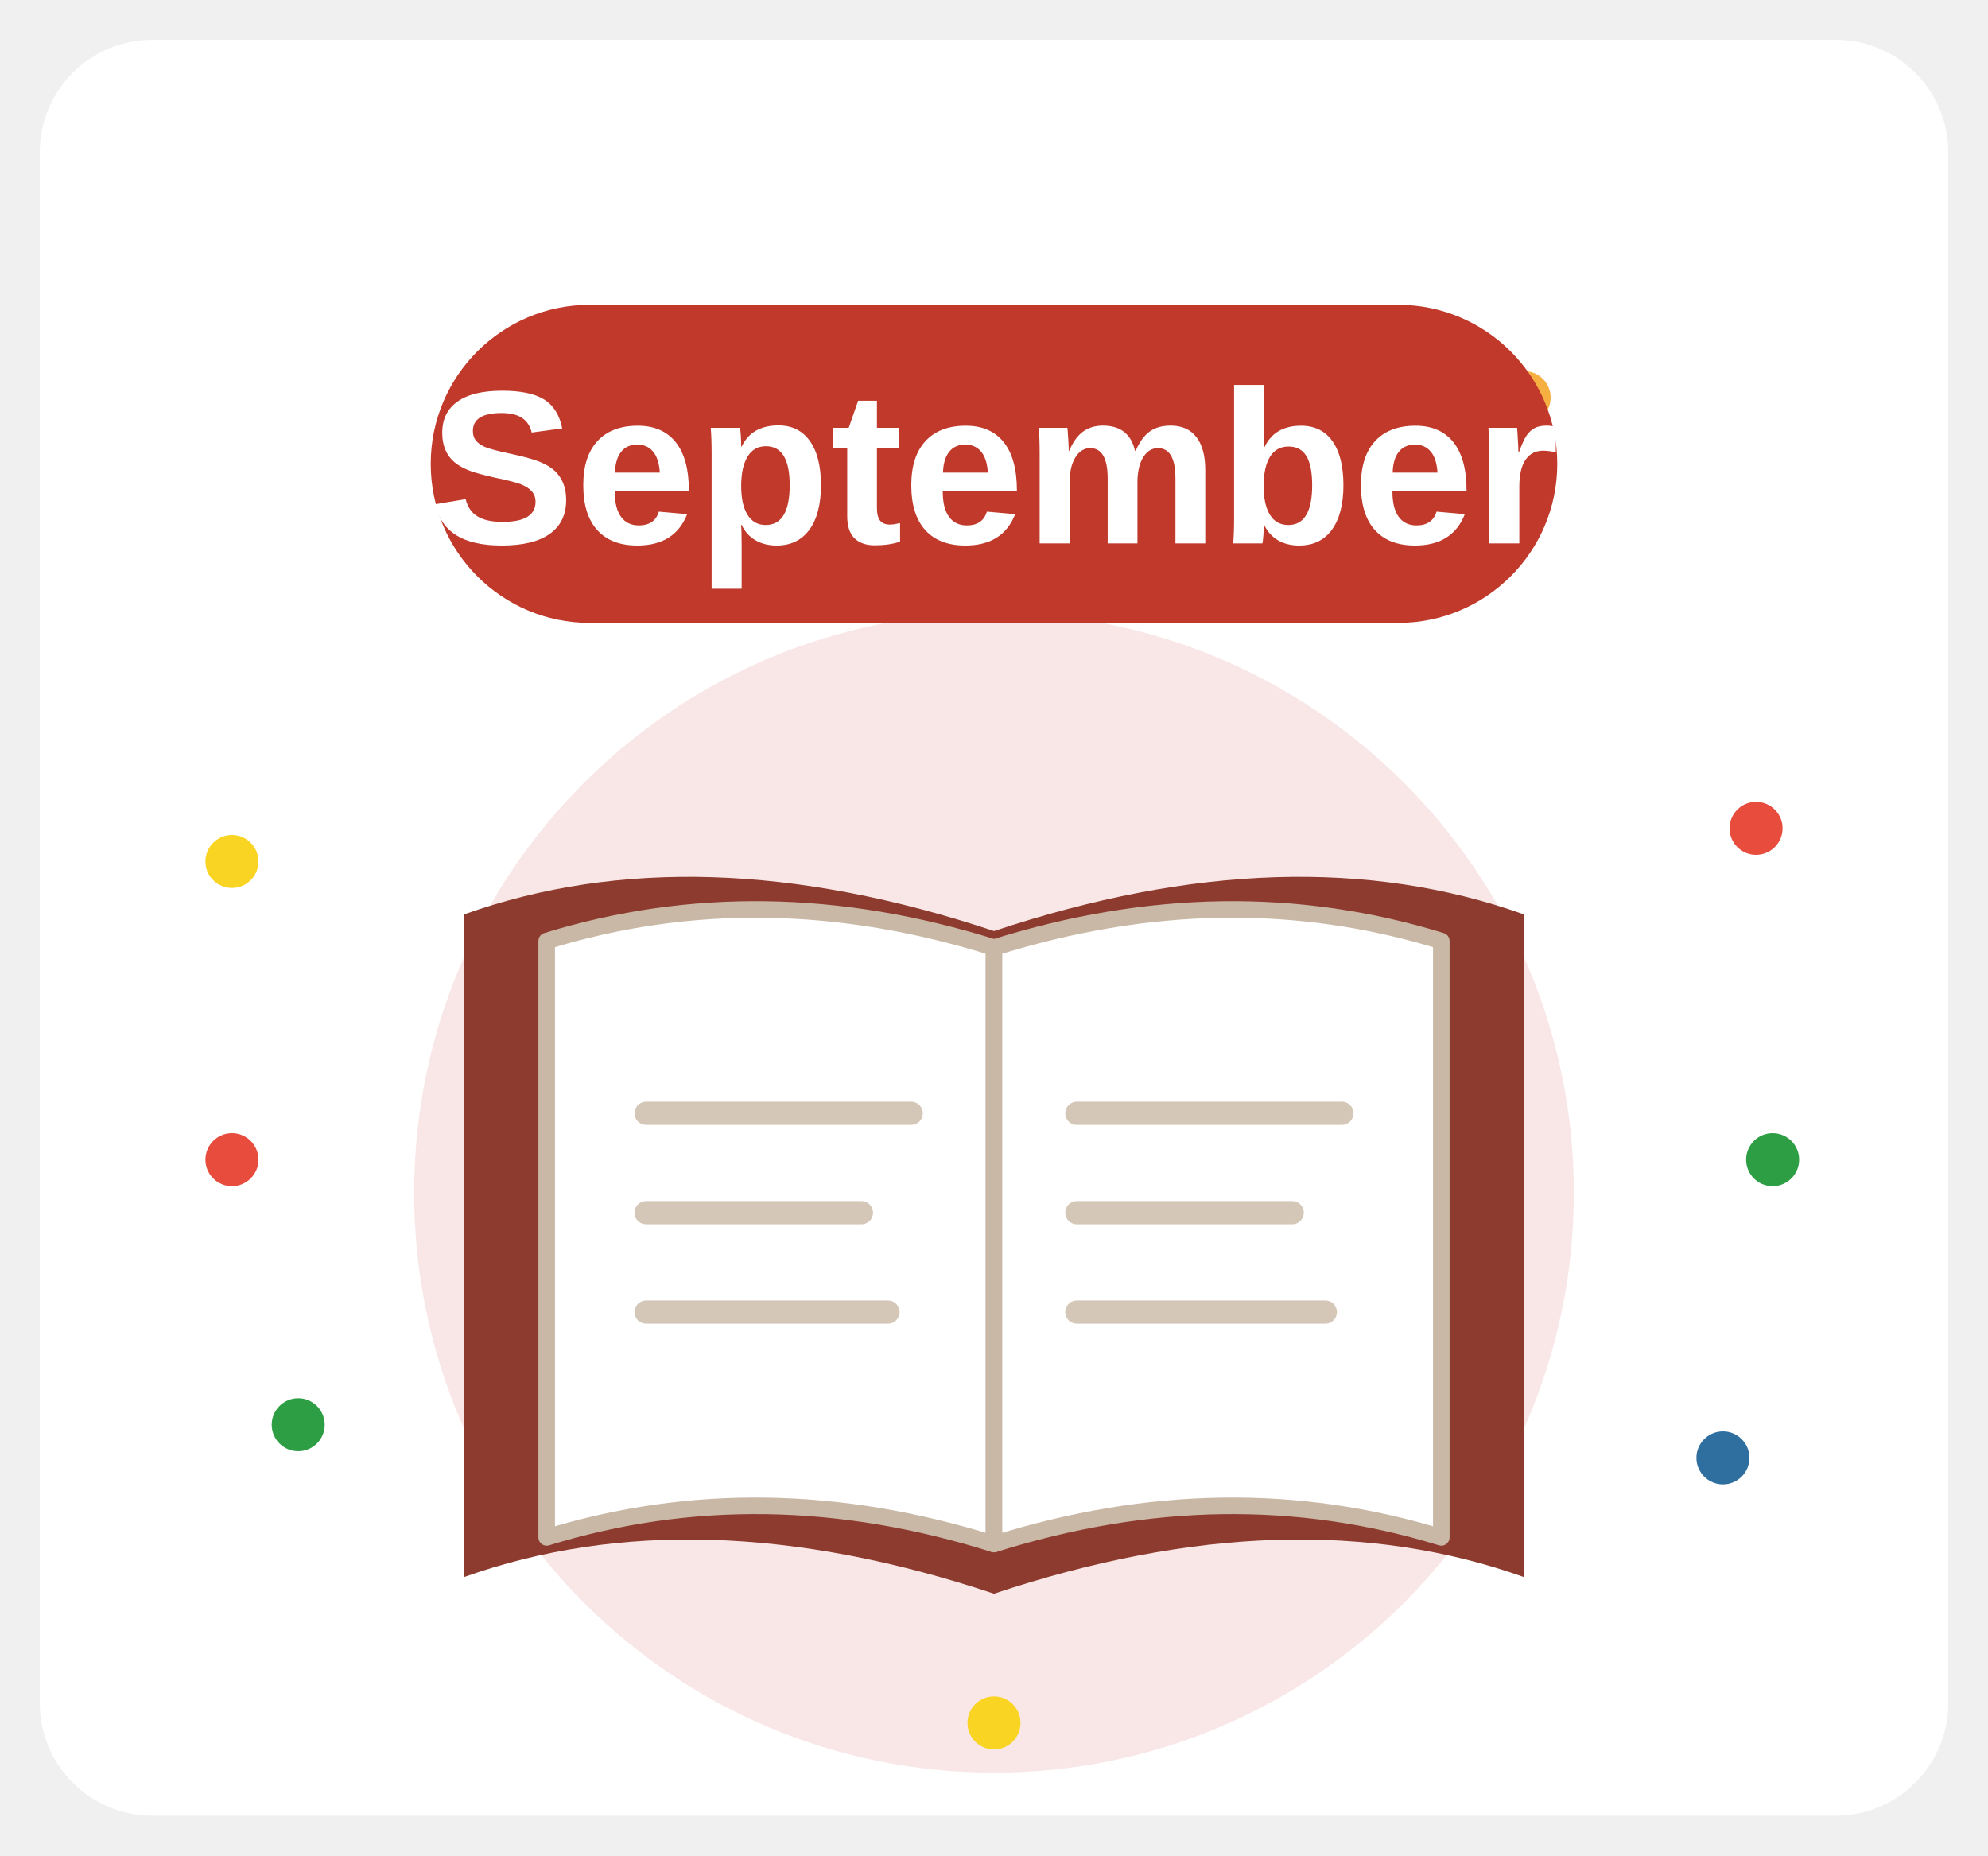
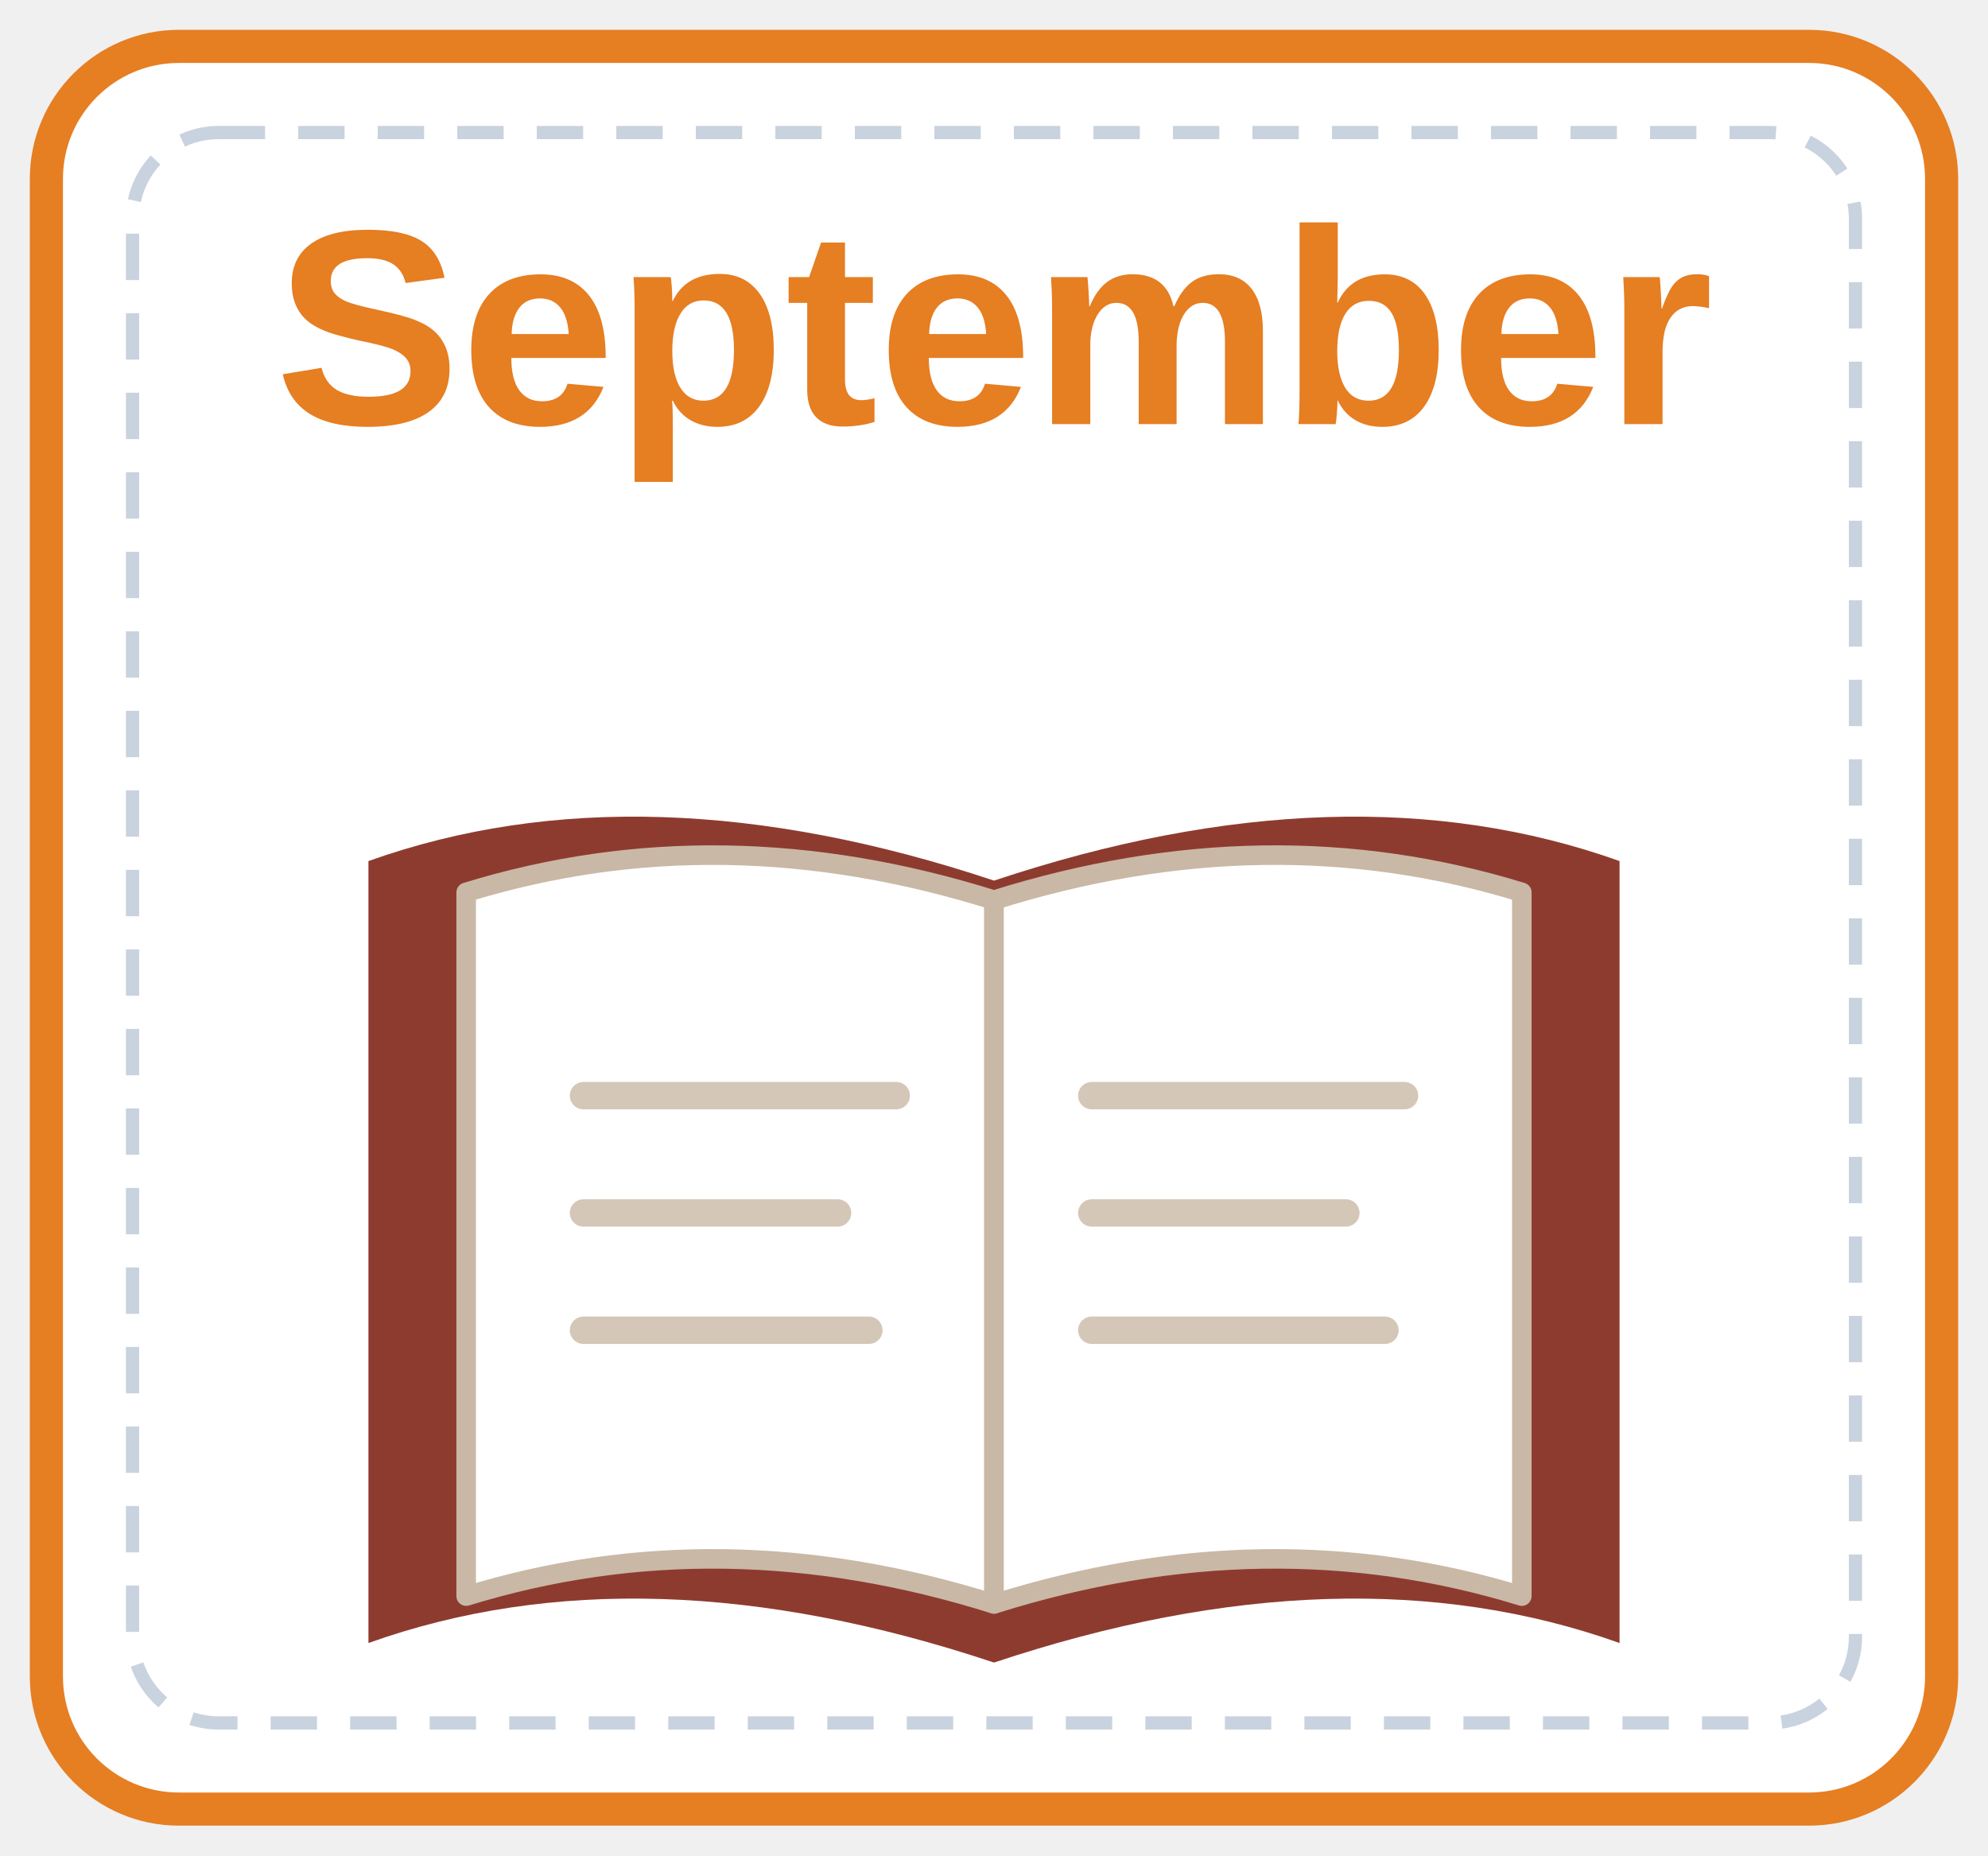
<svg xmlns="http://www.w3.org/2000/svg" viewBox="0 0 600 560" role="img" aria-label="September">
-   <rect x="12" y="12" width="576" height="536" rx="34" fill="#ffffff" />
-   <circle cx="300" cy="360" r="175" fill="#c0392b" fill-opacity="0.12" />
-   <circle cx="70" cy="260" r="8" fill="#f9d423" />
-   <circle cx="530" cy="250" r="8" fill="#e74c3c" />
-   <circle cx="90" cy="430" r="8" fill="#2e9e44" />
-   <circle cx="520" cy="440" r="8" fill="#2f6f9f" />
-   <circle cx="150" cy="130" r="8" fill="#8e44ad" />
-   <circle cx="460" cy="120" r="8" fill="#f5b041" />
-   <circle cx="300" cy="520" r="8" fill="#f9d423" />
-   <circle cx="70" cy="350" r="8" fill="#e74c3c" />
-   <circle cx="535" cy="350" r="8" fill="#2e9e44" />
-   <rect x="130" y="92" width="340" height="96" rx="48" fill="#c0392b" />
-   <text x="300" y="164" text-anchor="middle" font-family="Nunito, Arial, sans-serif" font-size="66" font-weight="800" fill="#ffffff">September</text>
-   <g transform="translate(0 46)">
+   <rect x="14" y="14" width="572" height="532" rx="40" fill="#ffffff" stroke="#e67e22" stroke-width="10" />
+   <rect x="40" y="40" width="520" height="480" rx="26" fill="none" stroke="#c9d3df" stroke-width="4" stroke-dasharray="14 10" />
+   <text x="300.0" y="128" text-anchor="middle" font-family="Nunito, Arial, sans-serif" font-size="84" font-weight="800" fill="#e67e22">September</text>
+   <g transform="translate(300 300) scale(1.18) translate(-300 -300) translate(0 36)">
    <path d="M140 230 Q210 205 300 235 Q390 205 460 230 L460 430 Q390 405 300 435 Q210 405 140 430 Z" fill="#8e3b2f" />
    <path d="M300 240 Q230 218 165 238 L165 418 Q230 398 300 420 Z" fill="#ffffff" stroke="#c9b8a6" stroke-width="5" stroke-linejoin="round" />
    <path d="M300 240 Q370 218 435 238 L435 418 Q370 398 300 420 Z" fill="#ffffff" stroke="#c9b8a6" stroke-width="5" stroke-linejoin="round" />
    <line x1="195" y1="290" x2="275" y2="290" stroke="#d5c7b8" stroke-width="7" stroke-linecap="round" />
    <line x1="195" y1="320" x2="260" y2="320" stroke="#d5c7b8" stroke-width="7" stroke-linecap="round" />
    <line x1="195" y1="350" x2="268" y2="350" stroke="#d5c7b8" stroke-width="7" stroke-linecap="round" />
    <line x1="325" y1="290" x2="405" y2="290" stroke="#d5c7b8" stroke-width="7" stroke-linecap="round" />
    <line x1="325" y1="320" x2="390" y2="320" stroke="#d5c7b8" stroke-width="7" stroke-linecap="round" />
    <line x1="325" y1="350" x2="400" y2="350" stroke="#d5c7b8" stroke-width="7" stroke-linecap="round" />
  </g>
</svg>
